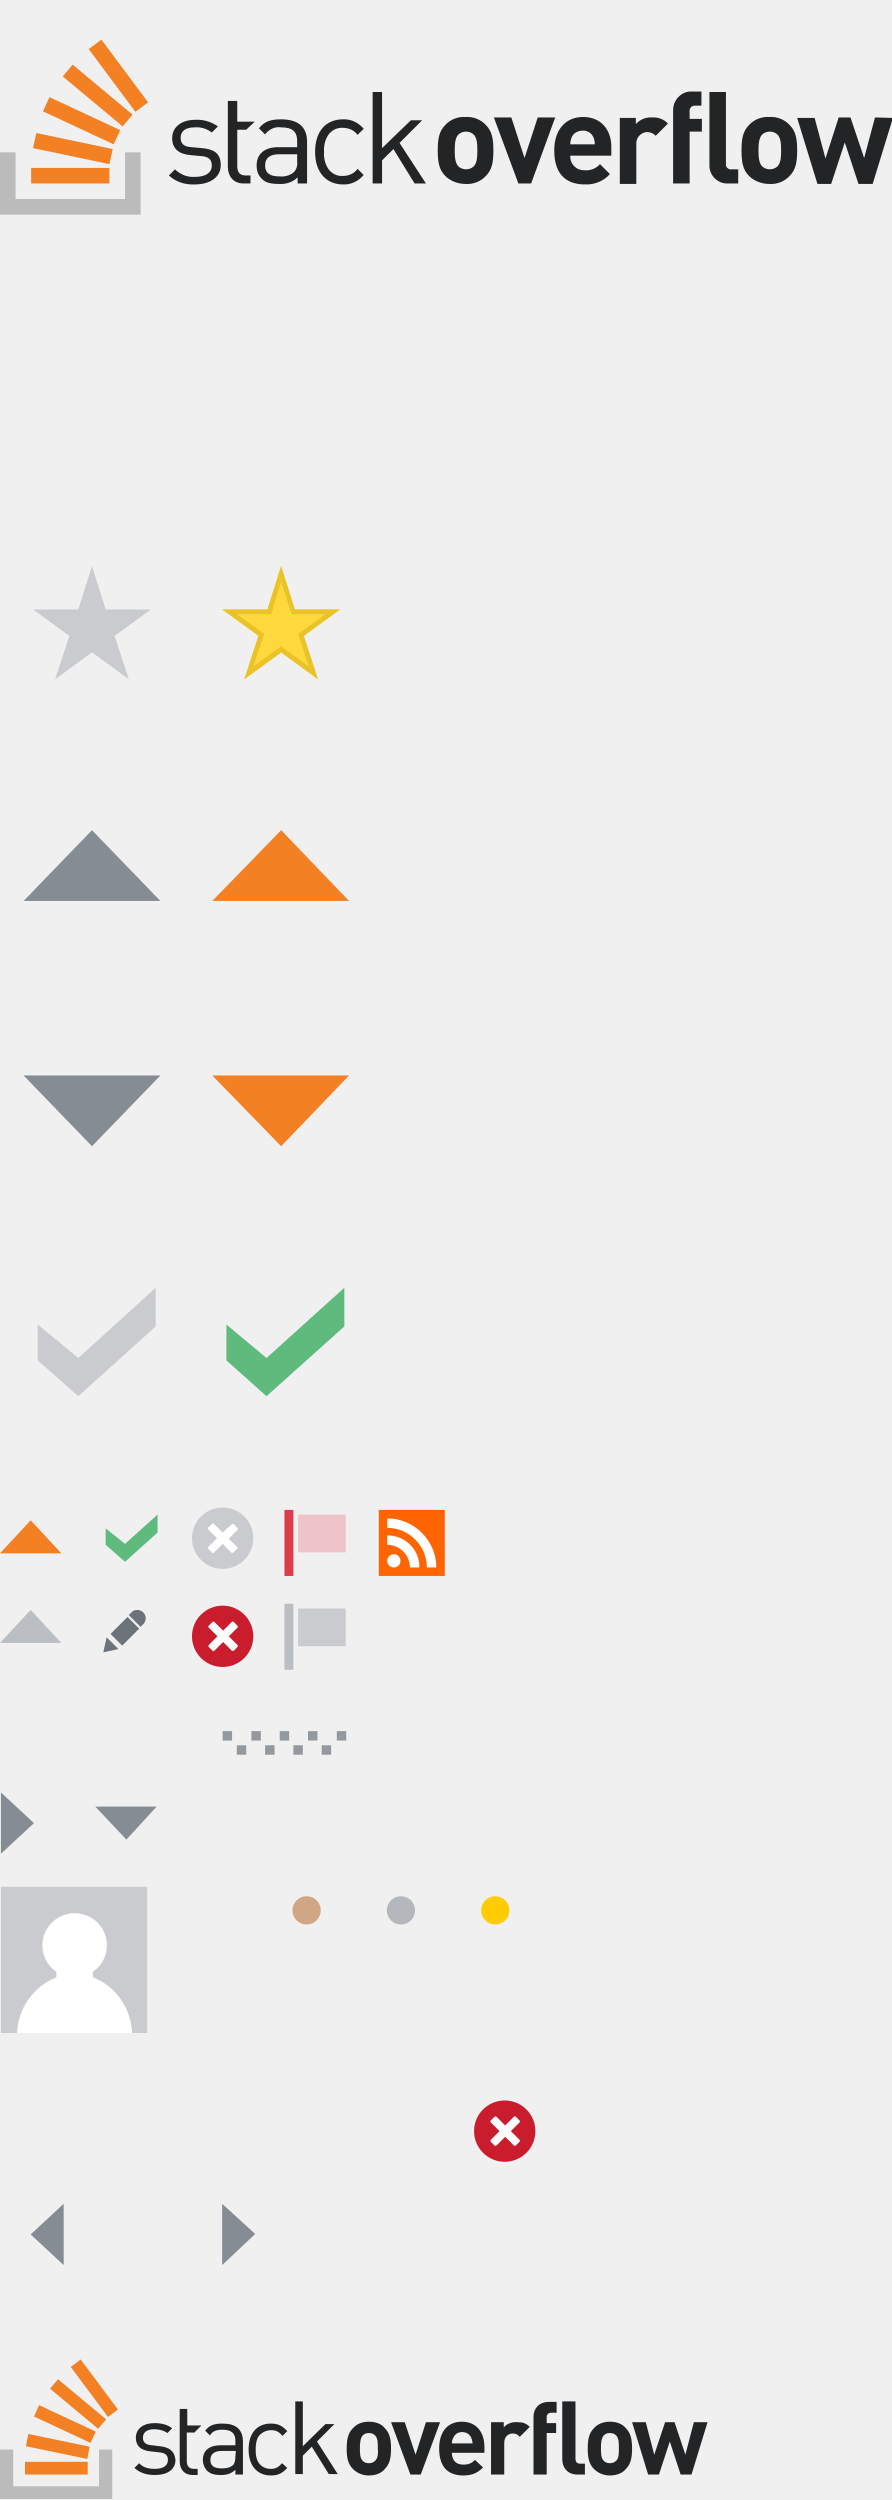
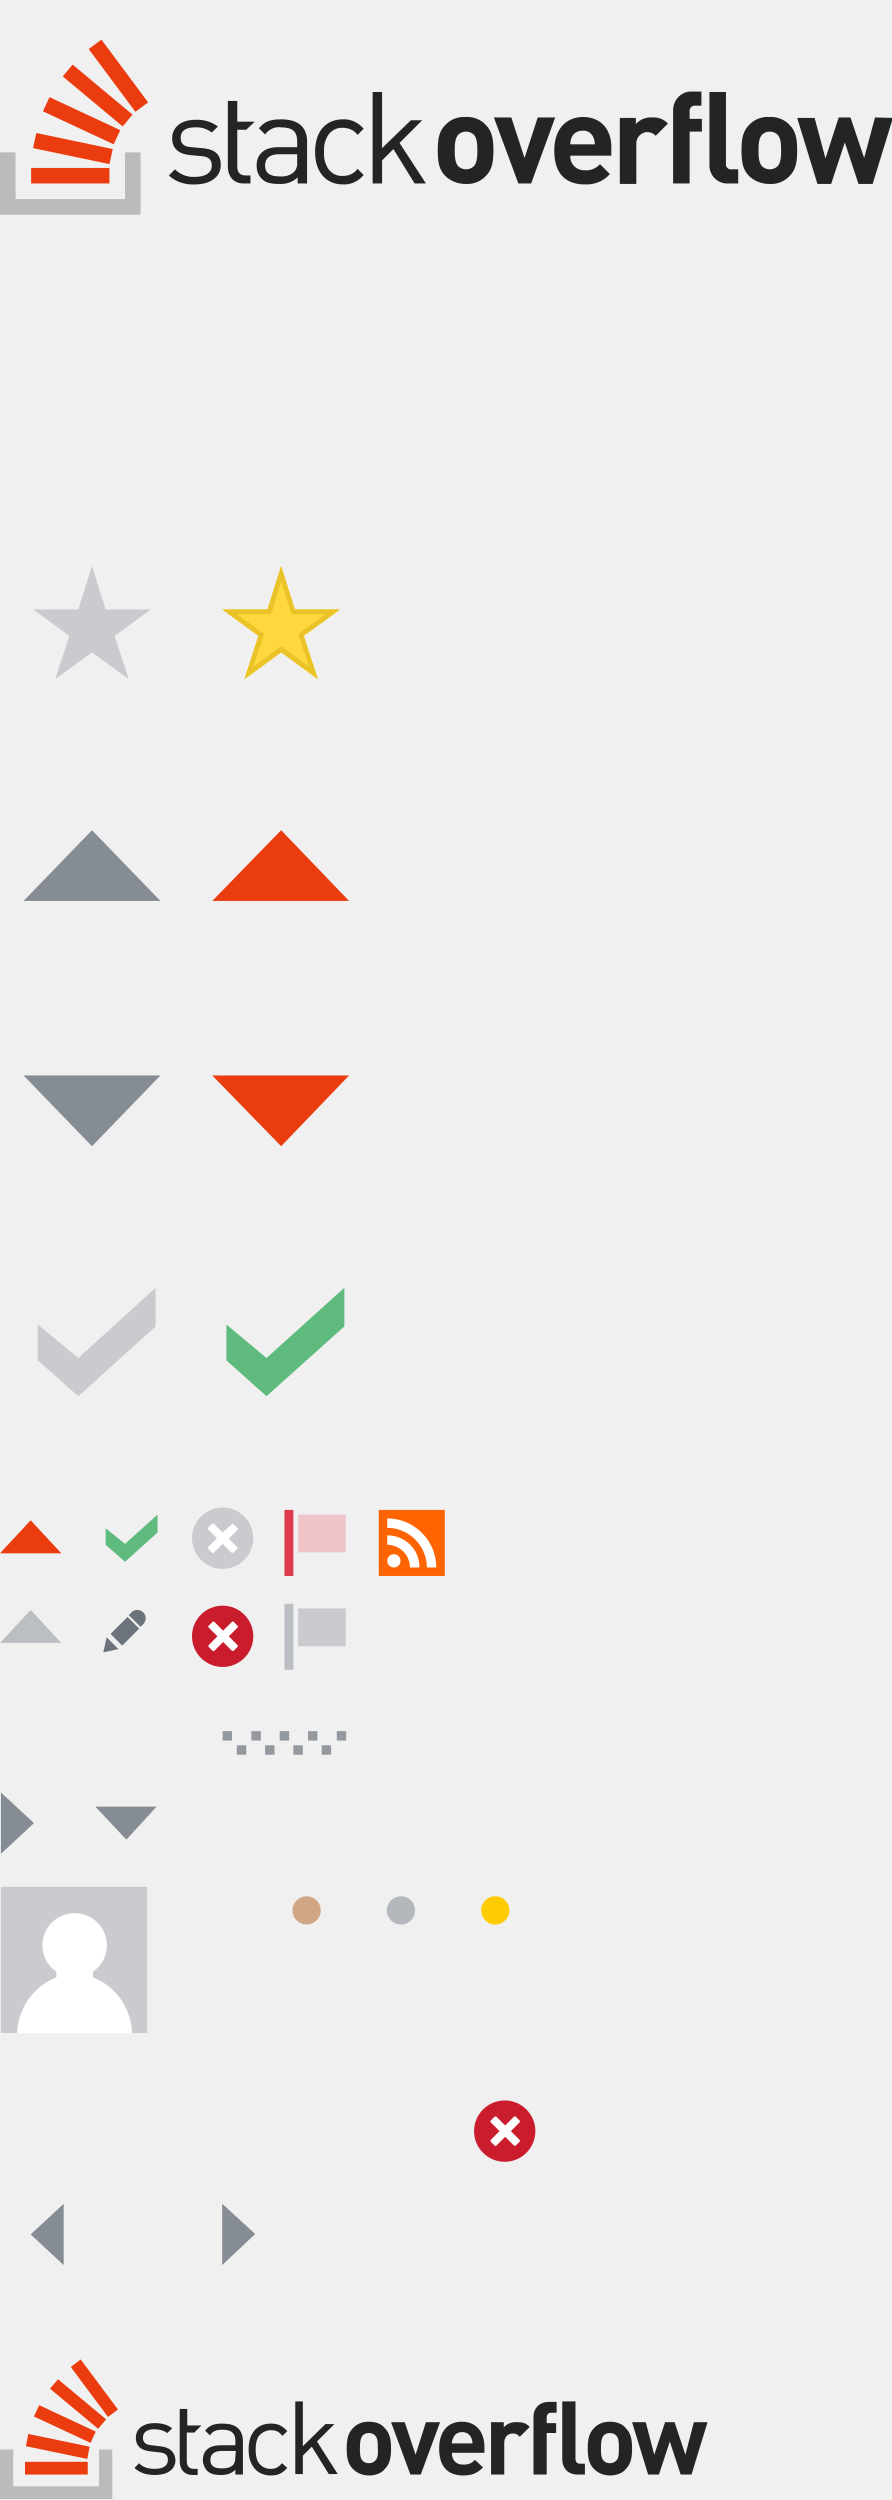
<svg xmlns="http://www.w3.org/2000/svg" viewBox="0 0 189 530" width="189" height="530">
  <style>
-     .st0{fill:#5EBA7D;} .st1{fill:#C9CBCF;} .st2{fill:#F48024;} .st3{fill:#858C93;} .st4{fill:#BBBFC3;} .st5{fill:#FFD83D;} .st6{fill:#EAC328;} .st7{fill:#D1A684;} .st8{fill:#B4B8BC;} .st9{fill:#FFCC01;} .st10{fill:#93999F;} .st11{fill:#FFFFFF;} .st12{fill:#DD3C4C;} .st13{fill:#EEC4C8;} .st14{fill:#FE6502;} .st15{fill:#6C737A;} .st16{fill:#C91D2E;} .st17{fill:#222426;} .st18{fill:#BCBBBB;}
+     .st0{fill:#5EBA7D;} .st1{fill:#C9CBCF;} .st2{fill:#EB3C0F;} .st3{fill:#858C93;} .st4{fill:#BBBFC3;} .st5{fill:#FFD83D;} .st6{fill:#EAC328;} .st7{fill:#D1A684;} .st8{fill:#B4B8BC;} .st9{fill:#FFCC01;} .st10{fill:#93999F;} .st11{fill:#FFFFFF;} .st12{fill:#DD3C4C;} .st13{fill:#EEC4C8;} .st14{fill:#FE6502;} .st15{fill:#6C737A;} .st16{fill:#C91D2E;} .st17{fill:#222426;} .st18{fill:#BCBBBB;}
  </style>
  <path d="M48 280.8v7.6l8.5 7.6L73 281.2V273l-16.5 14.9z" class="st0" />
  <path d="M22.4 324v3.5l4.1 3.6 6.9-6.2v-3.8l-6.9 6.2z" class="st0" />
  <path d="M8 280.8v7.6l8.6 7.6L33 281.2V273l-16.4 14.9z" class="st1" />
  <path d="M45 191h29l-14.4-15z" class="st2" />
  <path d="M5 191h29l-14.5-15z" class="st3" />
  <path d="M59.6 243L74 228H45z" class="st2" />
  <path d="M6.5 322.3l-6.5 7h13z" class="st2" />
  <path d="M7.2 386.5l-7-6.5v13z" class="st3" />
  <path d="M54.1 473.6l-7-6.4v13z" class="st3" />
  <path d="M6.5 473.7l7 6.5v-13z" class="st3" />
  <path d="M26.8 390l6.4-7h-13z" class="st3" />
  <path d="M6.5 341.3l-6.5 7h13z" class="st4" />
  <path d="M19.5 243L34 228H5z" class="st3" />
  <path d="M19.5 120l2.9 9.2H32l-7.7 5.6 3 9.2-7.8-5.7-7.8 5.7 3-9.2-7.7-5.6h9.6z" class="st1" />
  <path d="M59.6 120l2.9 9.2h9.6l-7.7 5.6 3 9.2-7.8-5.7-7.8 5.7 3-9.2-7.7-5.6h9.6z" class="st5" />
  <path d="M59.6 123.3l2.2 6.9H69l-5.8 4.2 2.3 6.9-5.9-4.3-5.9 4.3 2.3-6.9-5.8-4.2h7.3l2.1-6.9zm0-3.3l-2.9 9.2h-9.6l7.7 5.6-3 9.2 7.8-5.7 7.8 5.7-3-9.2 7.7-5.6h-9.6l-2.9-9.2z" class="st6" />
  <circle cx="65" cy="405" r="3" class="st7" />
  <circle cx="85" cy="405" r="3" class="st8" />
  <circle cx="105" cy="405" r="3" class="st9" />
  <path d="M47.2 367h2v2h-2z" class="st10" />
  <path d="M50.2 370h2v2h-2z" class="st10" />
  <path d="M56.2 370h2v2h-2z" class="st10" />
  <path d="M62.2 370h2v2h-2z" class="st10" />
  <path d="M68.2 370h2v2h-2z" class="st10" />
  <path d="M53.3 367h2v2h-2z" class="st10" />
  <path d="M59.3 367h2v2h-2z" class="st10" />
  <path d="M65.3 367h2v2h-2z" class="st10" />
  <path d="M71.4 367h2v2h-2z" class="st10" />
  <path d="M.2 400v31h3.4c.2-5.2 3.4-9.9 8.3-11.8V418c-3.1-2.1-3.9-6.3-1.8-9.4s6.3-3.9 9.4-1.8c3.1 2.1 3.9 6.3 1.8 9.4-.5.7-1.1 1.4-1.8 1.8v1.2c4.9 1.9 8.1 6.6 8.3 11.8h3.4v-31H.2z" class="st1" />
  <path d="M3.7 431H28c-.2-5.2-3.4-9.9-8.3-11.8V418c3.1-2.1 3.9-6.3 1.8-9.4s-6.3-3.9-9.4-1.8c-3.1 2.1-3.9 6.3-1.8 9.4.5.7 1.1 1.4 1.8 1.8v1.2c-4.9 1.9-8.2 6.6-8.4 11.8z" class="st11" />
  <path d="M60.3 340h1.9v14h-1.9z" class="st4" />
  <path d="M63.2 341h10.1v8H63.2z" class="st1" />
  <path d="M60.3 320.1h1.9v14h-1.9z" class="st12" />
  <path d="M63.2 321.1h10.1v8H63.2z" class="st13" />
  <path d="M80.3 320.1h14v14h-14z" class="st14" />
  <path d="M83.5 329.5c-.8 0-1.4.6-1.4 1.4 0 .8.6 1.4 1.4 1.4s1.4-.6 1.4-1.4c0-.8-.6-1.4-1.4-1.4zm-1.4-4v2c2.6 0 4.8 2.1 4.8 4.8h2c.1-3.7-2.9-6.7-6.6-6.8h-.2zm0-3.6v2c4.6 0 8.4 3.8 8.4 8.4h2c0-5.7-4.7-10.4-10.4-10.4z" class="st11" />
  <path d="M22.6 347.1l-.7 3.2 3.2-.7z" class="st15" />
  <path d="M23.43 346.397l3.606-3.606 2.475 2.475-3.606 3.606z" class="st15" />
  <path d="M29.1 341.3c-.4 0-.8.1-1.1.4l-.7.7 2.5 2.5.7-.7c.2-.3.4-.7.4-1.1 0-1-.8-1.8-1.8-1.8z" class="st15" />
  <circle cx="107" cy="451.8" r="6.5" class="st16" />
  <path d="M110.2 453.7l-1.9-1.9 1.9-1.9v-.3l-.9-.9c-.1-.1-.1-.1-.2 0h-.1l-1.9 1.9-1.9-1.9h-.3l-.9.9c-.1.1-.1.1 0 .2v.1l1.9 1.9-1.9 1.9v.3l.9.9c.1.1.1.1.2 0h.1l1.9-1.9 1.9 1.9h.3l.9-.9v-.3z" class="st11" />
  <circle cx="47.2" cy="346.9" r="6.5" class="st16" />
  <path d="M50.4 348.8l-1.9-1.9 1.9-1.9v-.3l-.9-.9c-.1-.1-.1-.1-.2 0h-.1l-1.9 1.9-1.9-1.9h-.3l-.9.9c-.1.1-.1.1 0 .2v.1l1.9 1.9-1.9 1.9v.3l.9.9c.1.1.1.1.2 0h.1l1.9-1.9 1.9 1.9h.3l.9-.9v-.3z" class="st11" />
  <circle cx="47.2" cy="326.1" r="6.5" class="st1" />
  <path d="M50.4 328.1l-1.9-1.9 1.9-1.9v-.3l-.9-.9c-.1-.1-.1-.1-.2 0h-.1l-2 1.8-1.9-1.9H45l-.9.9c-.1.1-.1.1 0 .2v.1l1.9 1.9-1.9 1.9v.3l.9.9c.1.1.1.1.2 0h.1l1.9-1.9 1.9 1.9h.3l.9-.9c.1 0 .1-.1.1-.2z" class="st11" />
  <path d="M42.8 31.4l-2.2-.2c-1.7-.1-2.3-.8-2.3-2 0-1.4 1-2.2 3-2.2 1.3-.1 2.6.3 3.6 1.1l1.3-1.3c-1.4-1-3.1-1.5-4.8-1.4-2.9 0-4.9 1.5-4.9 3.9 0 2.2 1.4 3.4 4 3.6l2.2.2c1.6.1 2.2.8 2.2 2 0 1.6-1.4 2.4-3.6 2.4-1.6.1-3.1-.5-4.2-1.6l-1.3 1.3c1.5 1.4 3.5 2 5.5 1.9 3.2 0 5.5-1.5 5.5-4.1s-1.6-3.4-4-3.6zm16.8-6.1c-2.2 0-3.5.4-4.7 1.9l1.3 1.3c.8-1.1 2.1-1.7 3.4-1.5 2.5 0 3.4 1 3.4 2.9v1.3h-4c-3 0-4.6 1.5-4.6 3.9 0 1 .3 2 1 2.7.8.9 1.9 1.2 3.8 1.2 1.4.1 2.9-.4 3.9-1.4v1.3h2v-9.1c-.1-2.9-1.9-4.5-5.5-4.5zm3.4 8.9c.1.8-.1 1.7-.7 2.3-.8.7-1.9 1-3 .9-2.1 0-3.1-.7-3.1-2.3 0-1.6 1-2.4 3-2.4H63v1.5zm9.7-7.1c1.2 0 2.4.5 3.1 1.5l1.3-1.3c-1.1-1.3-2.7-2.1-4.4-2-3.4 0-5.9 2.3-5.9 6.9s2.6 6.9 5.9 6.9c1.7.1 3.3-.7 4.4-2l-1.3-1.3c-.7 1-1.9 1.5-3.1 1.5-1.2.1-2.4-.5-3.1-1.5-.7-1.1-1-2.3-.9-3.6-.1-1.3.2-2.5.9-3.6.7-1 1.9-1.6 3.1-1.5zm16.8-1.6h-2.4L81 31.4V19.5h-2v19.4h2V34l2.4-2.4 4.5 7.3h2.4l-5.6-8.6 4.8-4.8zm9.2-.7c-1.6-.1-3.2.5-4.3 1.7-1.3 1.3-1.6 2.9-1.6 5.4s.3 4.1 1.6 5.4c1.1 1.1 2.7 1.7 4.3 1.7 1.6.1 3.2-.5 4.3-1.7 1.3-1.3 1.6-2.9 1.6-5.4s-.3-4.1-1.6-5.4c-1.1-1.2-2.7-1.8-4.3-1.7zm1.7 10.5c-.9.8-2.3.8-3.2 0-.7-.7-.8-2-.8-3.4s.1-2.7.8-3.4c.9-.8 2.3-.8 3.2 0 .7.7.8 1.9.8 3.4s-.1 2.7-.8 3.4zM114 24.9l-2.8 8.6-2.8-8.6h-3.7l5.2 14h2.7l5.1-14H114zm9.6-.1c-3.6 0-6.1 2.6-6.1 7.1 0 5.7 3.2 7.2 6.5 7.2 2 .1 4-.7 5.3-2.2l-2.1-2.1c-.8.9-2 1.4-3.2 1.3-1.6.1-3-1.1-3.1-2.7V33h8.7v-1.6c.1-3.8-2.1-6.6-6-6.6zm-2.7 5.8c0-.5.1-1 .3-1.5.4-.9 1.3-1.4 2.3-1.4 1-.1 1.9.5 2.3 1.4.2.5.3 1 .3 1.5h-5.2zm13.9-4.3V25h-3.4v14h3.5v-8.4c-.1-1.3.8-2.4 2.1-2.6h.2c.7 0 1.4.3 1.8.8l2.6-2.6c-.8-.9-2.1-1.4-3.3-1.3-1.3-.1-2.6.4-3.5 1.4zm7.9-2.8v15.4h3.5v-11h2.6v-2.7h-2.6v-1.5c-.1-.6.3-1.2.9-1.3h1.6v-3h-2c-2.1-.1-3.9 1.6-4 3.8v.3zm20.4 1.3c-1.6-.1-3.2.5-4.3 1.7-1.3 1.3-1.6 2.9-1.6 5.4s.3 4.1 1.6 5.4c1.1 1.1 2.7 1.7 4.3 1.7 1.6.1 3.2-.5 4.3-1.7 1.3-1.3 1.6-2.9 1.6-5.4s-.3-4.1-1.6-5.4c-1.1-1.2-2.7-1.8-4.3-1.7zm1.7 10.5c-.9.8-2.3.8-3.2 0-.7-.7-.8-2-.8-3.4s.1-2.7.8-3.4c.9-.8 2.3-.8 3.2 0 .7.7.8 1.9.8 3.4s-.1 2.7-.8 3.4zm20.7-10.4l-2.3 8.6-2.9-8.6h-2.5l-2.8 8.7-2.3-8.6H169l4.3 14h2.9l2.9-8.8L182 39h3l4.3-14-3.8-.1zm-31.6 9.8V19.5h-3.5v15.4c-.1 2.1 1.5 3.9 3.6 4h2.5v-3h-1.3c-.6.1-1.1-.2-1.3-.8v-.4zM54 25.8h-3.7v-4.4h-2v13.9c0 2 1.1 3.6 3.4 3.6h1.4v-1.7h-1c-1.3 0-1.8-.7-1.8-2v-7.7h1.9l1.8-1.7z" class="st17" />
  <path d="M26.5 42.2v-9.9h3.3v13.2H0V32.3h3.3v9.9z" class="st18" />
  <path d="M7 31.4l16.2 3.4.7-3.2-16.2-3.4-.7 3.2zm2.1-7.8l15 7 1.4-3-15-7-1.4 3zm4.2-7.4L26 26.8l2.1-2.5-12.7-10.6-2.1 2.5zm8.2-7.8l-2.7 2 9.9 13.3 2.7-2-9.9-13.3zM6.6 38.9h16.6v-3.3H6.6v3.3z" class="st2" />
  <path d="M33.9 518.6l-1.7-.2c-1.3-.1-1.9-.6-1.9-1.6 0-1.1.8-1.8 2.4-1.8 1.1 0 2.1.3 2.8.8l1-1c-1-.8-2.3-1.1-3.8-1.1-2.3 0-3.9 1.2-3.9 3.1 0 1.8 1.1 2.7 3.2 2.9l1.8.2c1.2.1 1.8.6 1.8 1.6 0 1.3-1.1 1.9-2.8 1.9-1.3 0-2.5-.3-3.3-1.2l-1 1c1.2 1.1 2.6 1.5 4.4 1.5 2.6 0 4.3-1.2 4.3-3.2-.2-2-1.5-2.7-3.3-2.9zm13.3-4.8c-1.7 0-2.8.3-3.7 1.5l1 1c.6-.9 1.3-1.2 2.7-1.2 1.9 0 2.7.8 2.7 2.3v1h-3.2c-2.4 0-3.7 1.2-3.7 3.1 0 .8.3 1.6.8 2.2.7.7 1.5 1 3 1 1.4 0 2.2-.3 3.1-1.1v1h1.6v-7.2c-.1-2.4-1.5-3.6-4.3-3.6zm2.7 7c0 .9-.2 1.5-.5 1.8-.7.6-1.5.7-2.4.7-1.7 0-2.4-.6-2.4-1.8 0-1.2.8-1.9 2.4-1.9h3l-.1 1.2zm7.6-5.6c1 0 1.6.3 2.4 1.2l1-1c-1.1-1.2-2-1.6-3.5-1.6-2.7 0-4.7 1.8-4.7 5.5 0 3.6 2 5.5 4.7 5.5 1.5 0 2.4-.4 3.5-1.6l-1.1-1c-.8.9-1.4 1.2-2.4 1.2s-1.9-.4-2.5-1.2c-.5-.7-.7-1.5-.7-2.9 0-1.3.2-2.2.7-2.9.7-.8 1.6-1.2 2.6-1.2zm13.4-1.3H69l-4.8 4.7v-9.5h-1.6v15.4h1.6v-3.9l1.9-1.9 3.6 5.8h1.9l-4.4-6.9 3.7-3.7zm7.3-.5c-1.6 0-2.7.6-3.4 1.4-1 1-1.3 2.3-1.3 4.3s.3 3.3 1.3 4.3c.7.7 1.8 1.4 3.4 1.4s2.8-.6 3.4-1.4c1-1 1.3-2.3 1.3-4.3s-.3-3.3-1.3-4.3c-.6-.8-1.7-1.4-3.4-1.4zm1.3 8.3c-.3.3-.7.5-1.3.5s-1-.2-1.3-.5c-.6-.6-.6-1.6-.6-2.7 0-1.2.1-2.1.6-2.7.3-.3.7-.5 1.3-.5s1 .2 1.3.5c.6.6.6 1.5.6 2.7.1 1.2 0 2.2-.6 2.7zm10.8-8.2l-2.2 6.9-2.3-6.9h-2.9l4.1 11.1h2.2l4.1-11.1h-3zm7.6-.1c-2.9 0-4.8 2-4.8 5.7 0 4.5 2.5 5.7 5.1 5.7 2 0 3.1-.6 4.2-1.7l-1.7-1.6c-.7.7-1.3 1-2.5 1-1.6 0-2.4-1-2.4-2.5h6.9v-1.2c0-3.2-1.7-5.4-4.8-5.4zm-2.1 4.6c0-.5.1-.8.3-1.2.3-.7.9-1.2 1.9-1.2.9 0 1.6.5 1.9 1.2.2.4.2.7.3 1.2h-4.4zm11-3.4v-1.1h-2.7v11.1h2.8v-6.7c0-1.4.9-2 1.8-2 .7 0 1 .2 1.5.7l2.1-2.1c-.8-.8-1.5-1-2.6-1-1.3-.1-2.3.4-2.9 1.1zm6.3-2.3v12.3h2.8v-8.8h2v-2.1h-2v-1.2c0-.6.3-1 1-1h1.1v-2.3h-1.6c-2.3 0-3.3 1.6-3.3 3.1zm16.2 1.1c-1.6 0-2.7.6-3.4 1.4-1 1-1.3 2.3-1.3 4.3s.3 3.3 1.3 4.3c.7.7 1.8 1.4 3.4 1.4 1.6 0 2.8-.6 3.4-1.4 1-1 1.3-2.3 1.3-4.3s-.3-3.3-1.3-4.3c-.6-.8-1.8-1.4-3.4-1.4zm1.3 8.3c-.3.3-.7.5-1.3.5s-1-.2-1.3-.5c-.6-.6-.6-1.6-.6-2.7 0-1.2.1-2.1.6-2.7.3-.3.7-.5 1.3-.5s1 .2 1.3.5c.6.6.6 1.5.6 2.7 0 1.2 0 2.2-.6 2.7zm16.5-8.2l-1.8 6.9-2.3-6.9h-2l-2.3 6.9-1.8-6.9H134l3.4 11.1h2.3l2.3-7 2.3 7h2.3l3.4-11.1h-2.9zm-25.1 7.7v-12.1h-2.8v12.3c0 1.6 1 3.2 3.2 3.2h1.6v-2.3h-1c-.7 0-1-.4-1-1.1zm-80.7-5.6l1.4-1.4h-3v-3.5h-1.6v11.1c0 1.6.9 2.9 2.7 2.9h1.1v-1.3h-.8c-1 0-1.5-.6-1.5-1.6v-6.1h1.7v-.1z" class="st17" />
  <path d="M21 527.1v-7.8h2.8v10.5H0v-10.5h2.8v7.8z" class="st18" />
  <path d="M5.5 518.6l13 2.7.5-2.6L6 516l-.5 2.6zm1.7-6.3l12 5.6 1.1-2.4-12-5.6-1.1 2.4zm3.4-5.9l10.2 8.5 1.7-2-10.2-8.5-1.7 2zm6.5-6.2l-2.1 1.6 7.9 10.6 2.1-1.6-7.9-10.6zM5.3 524.6h13.3v-2.7H5.3v2.7z" class="st2" />
</svg>
